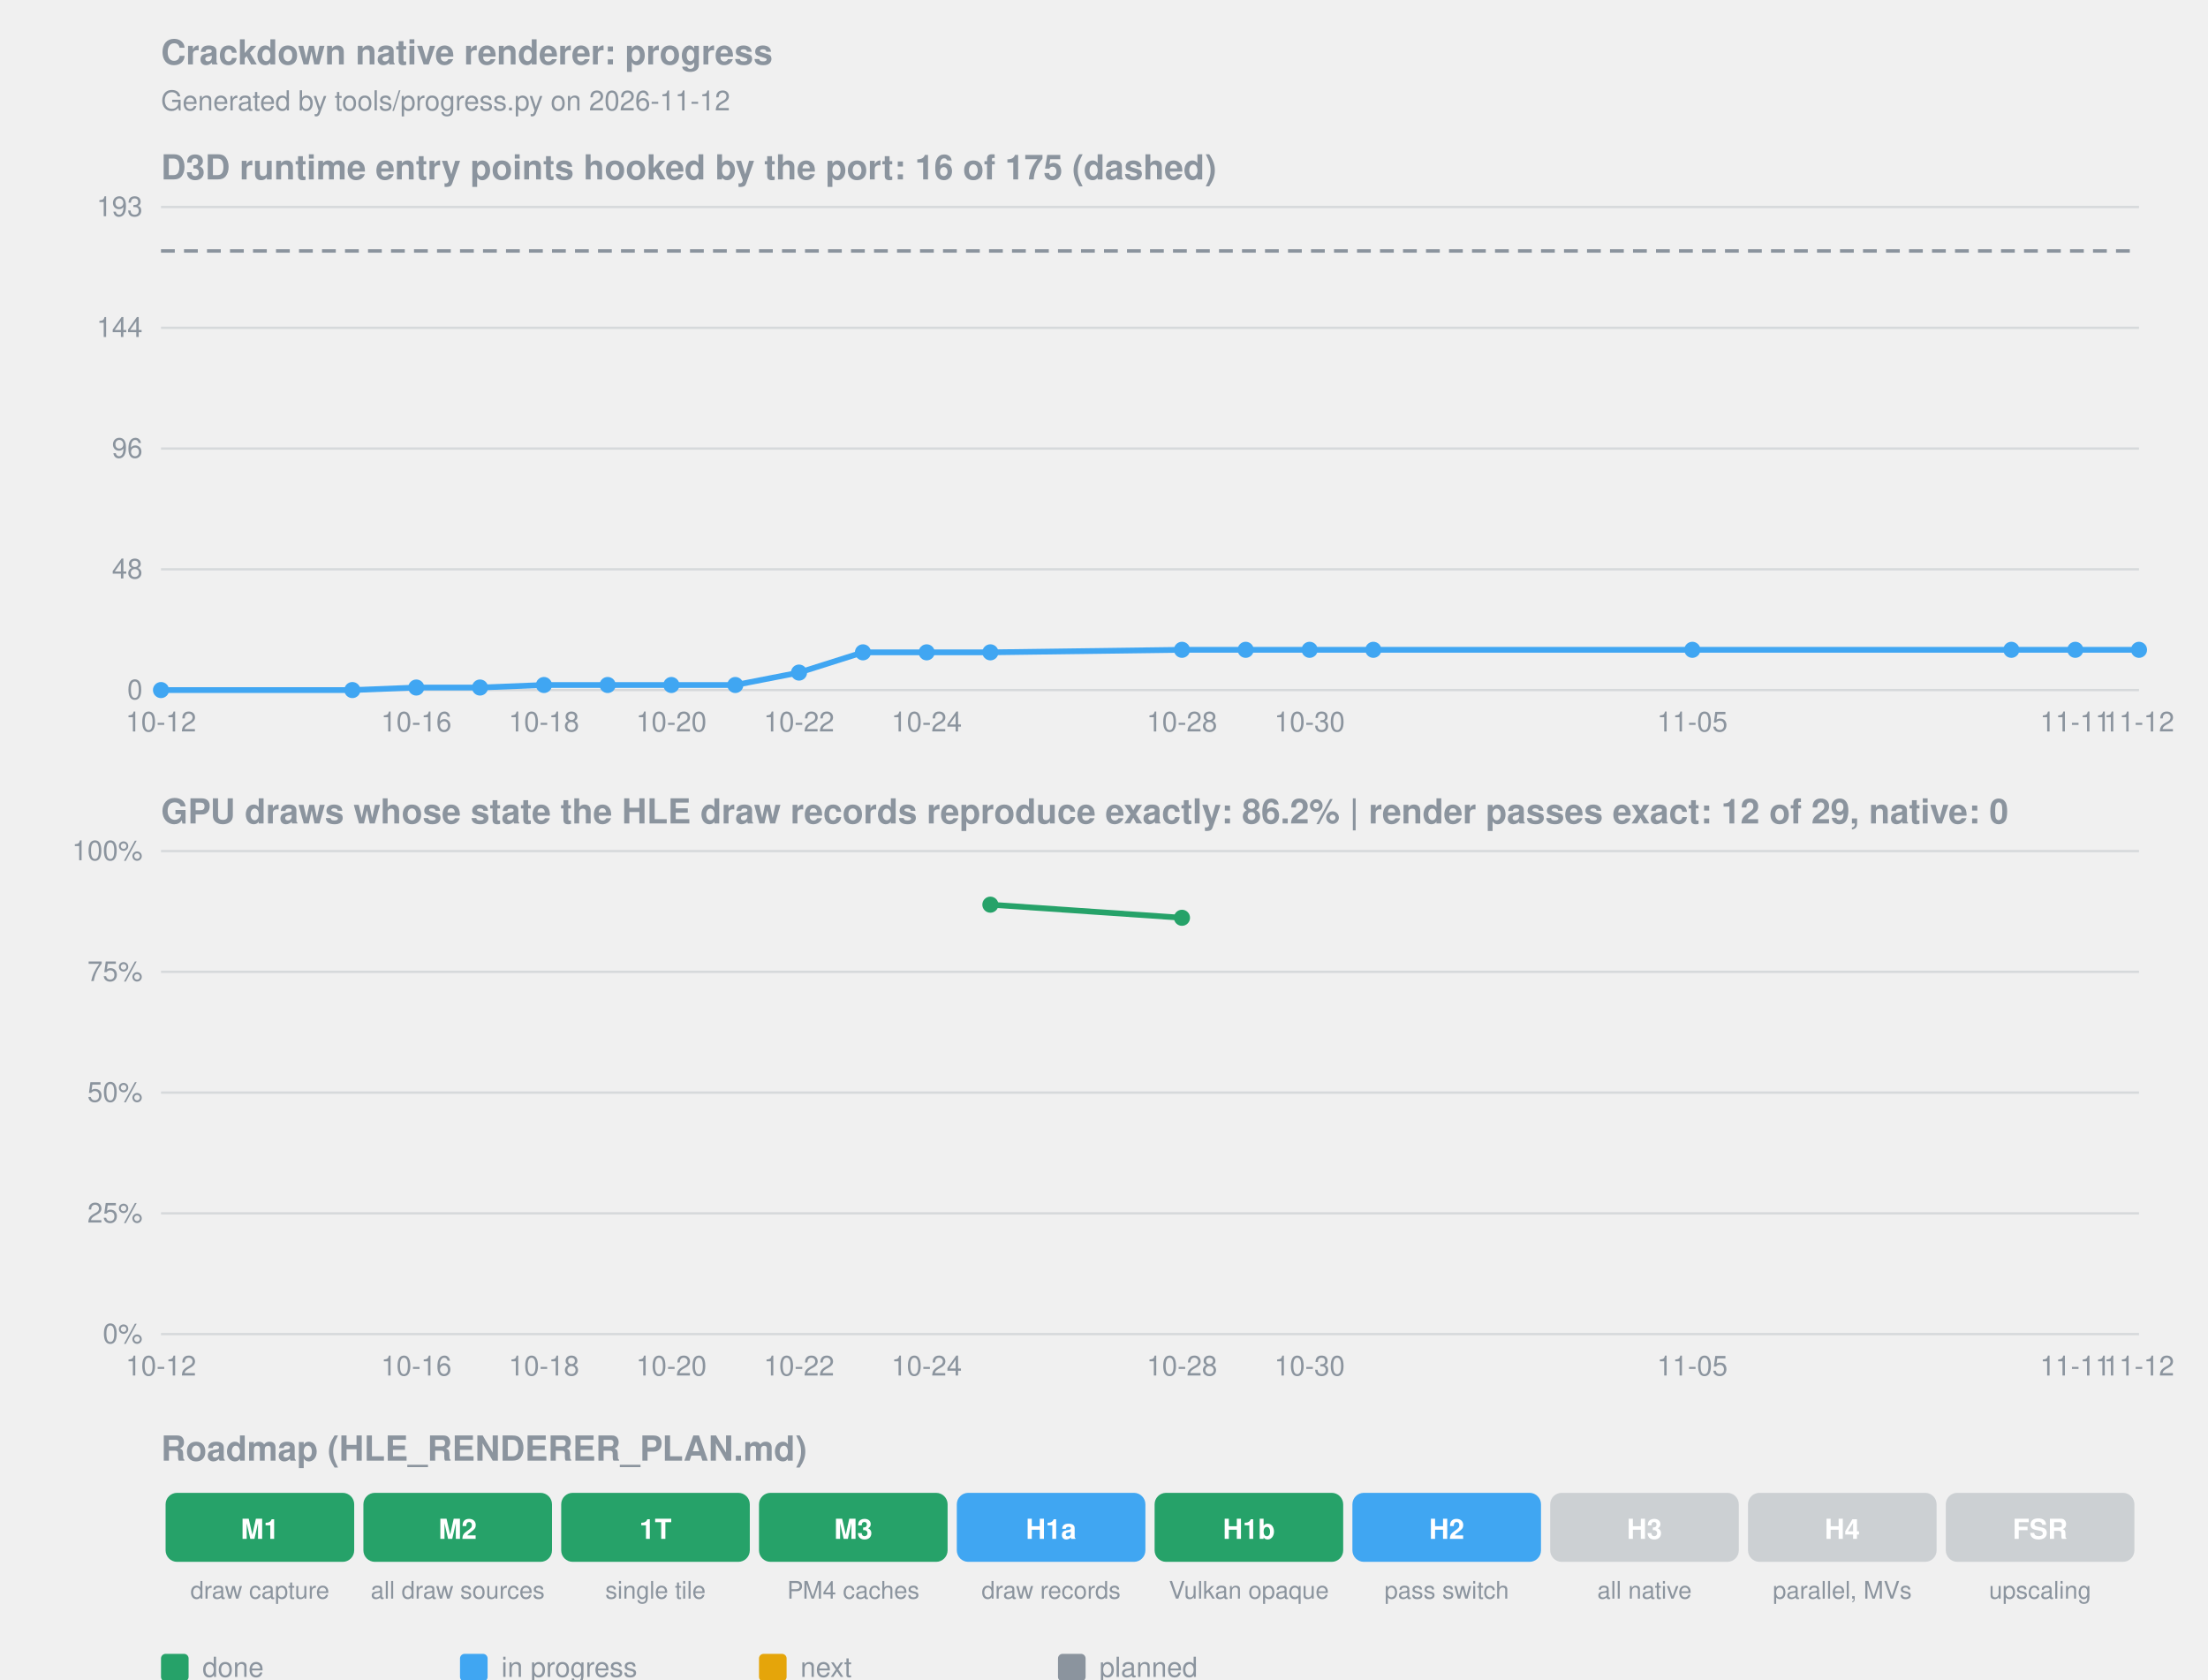
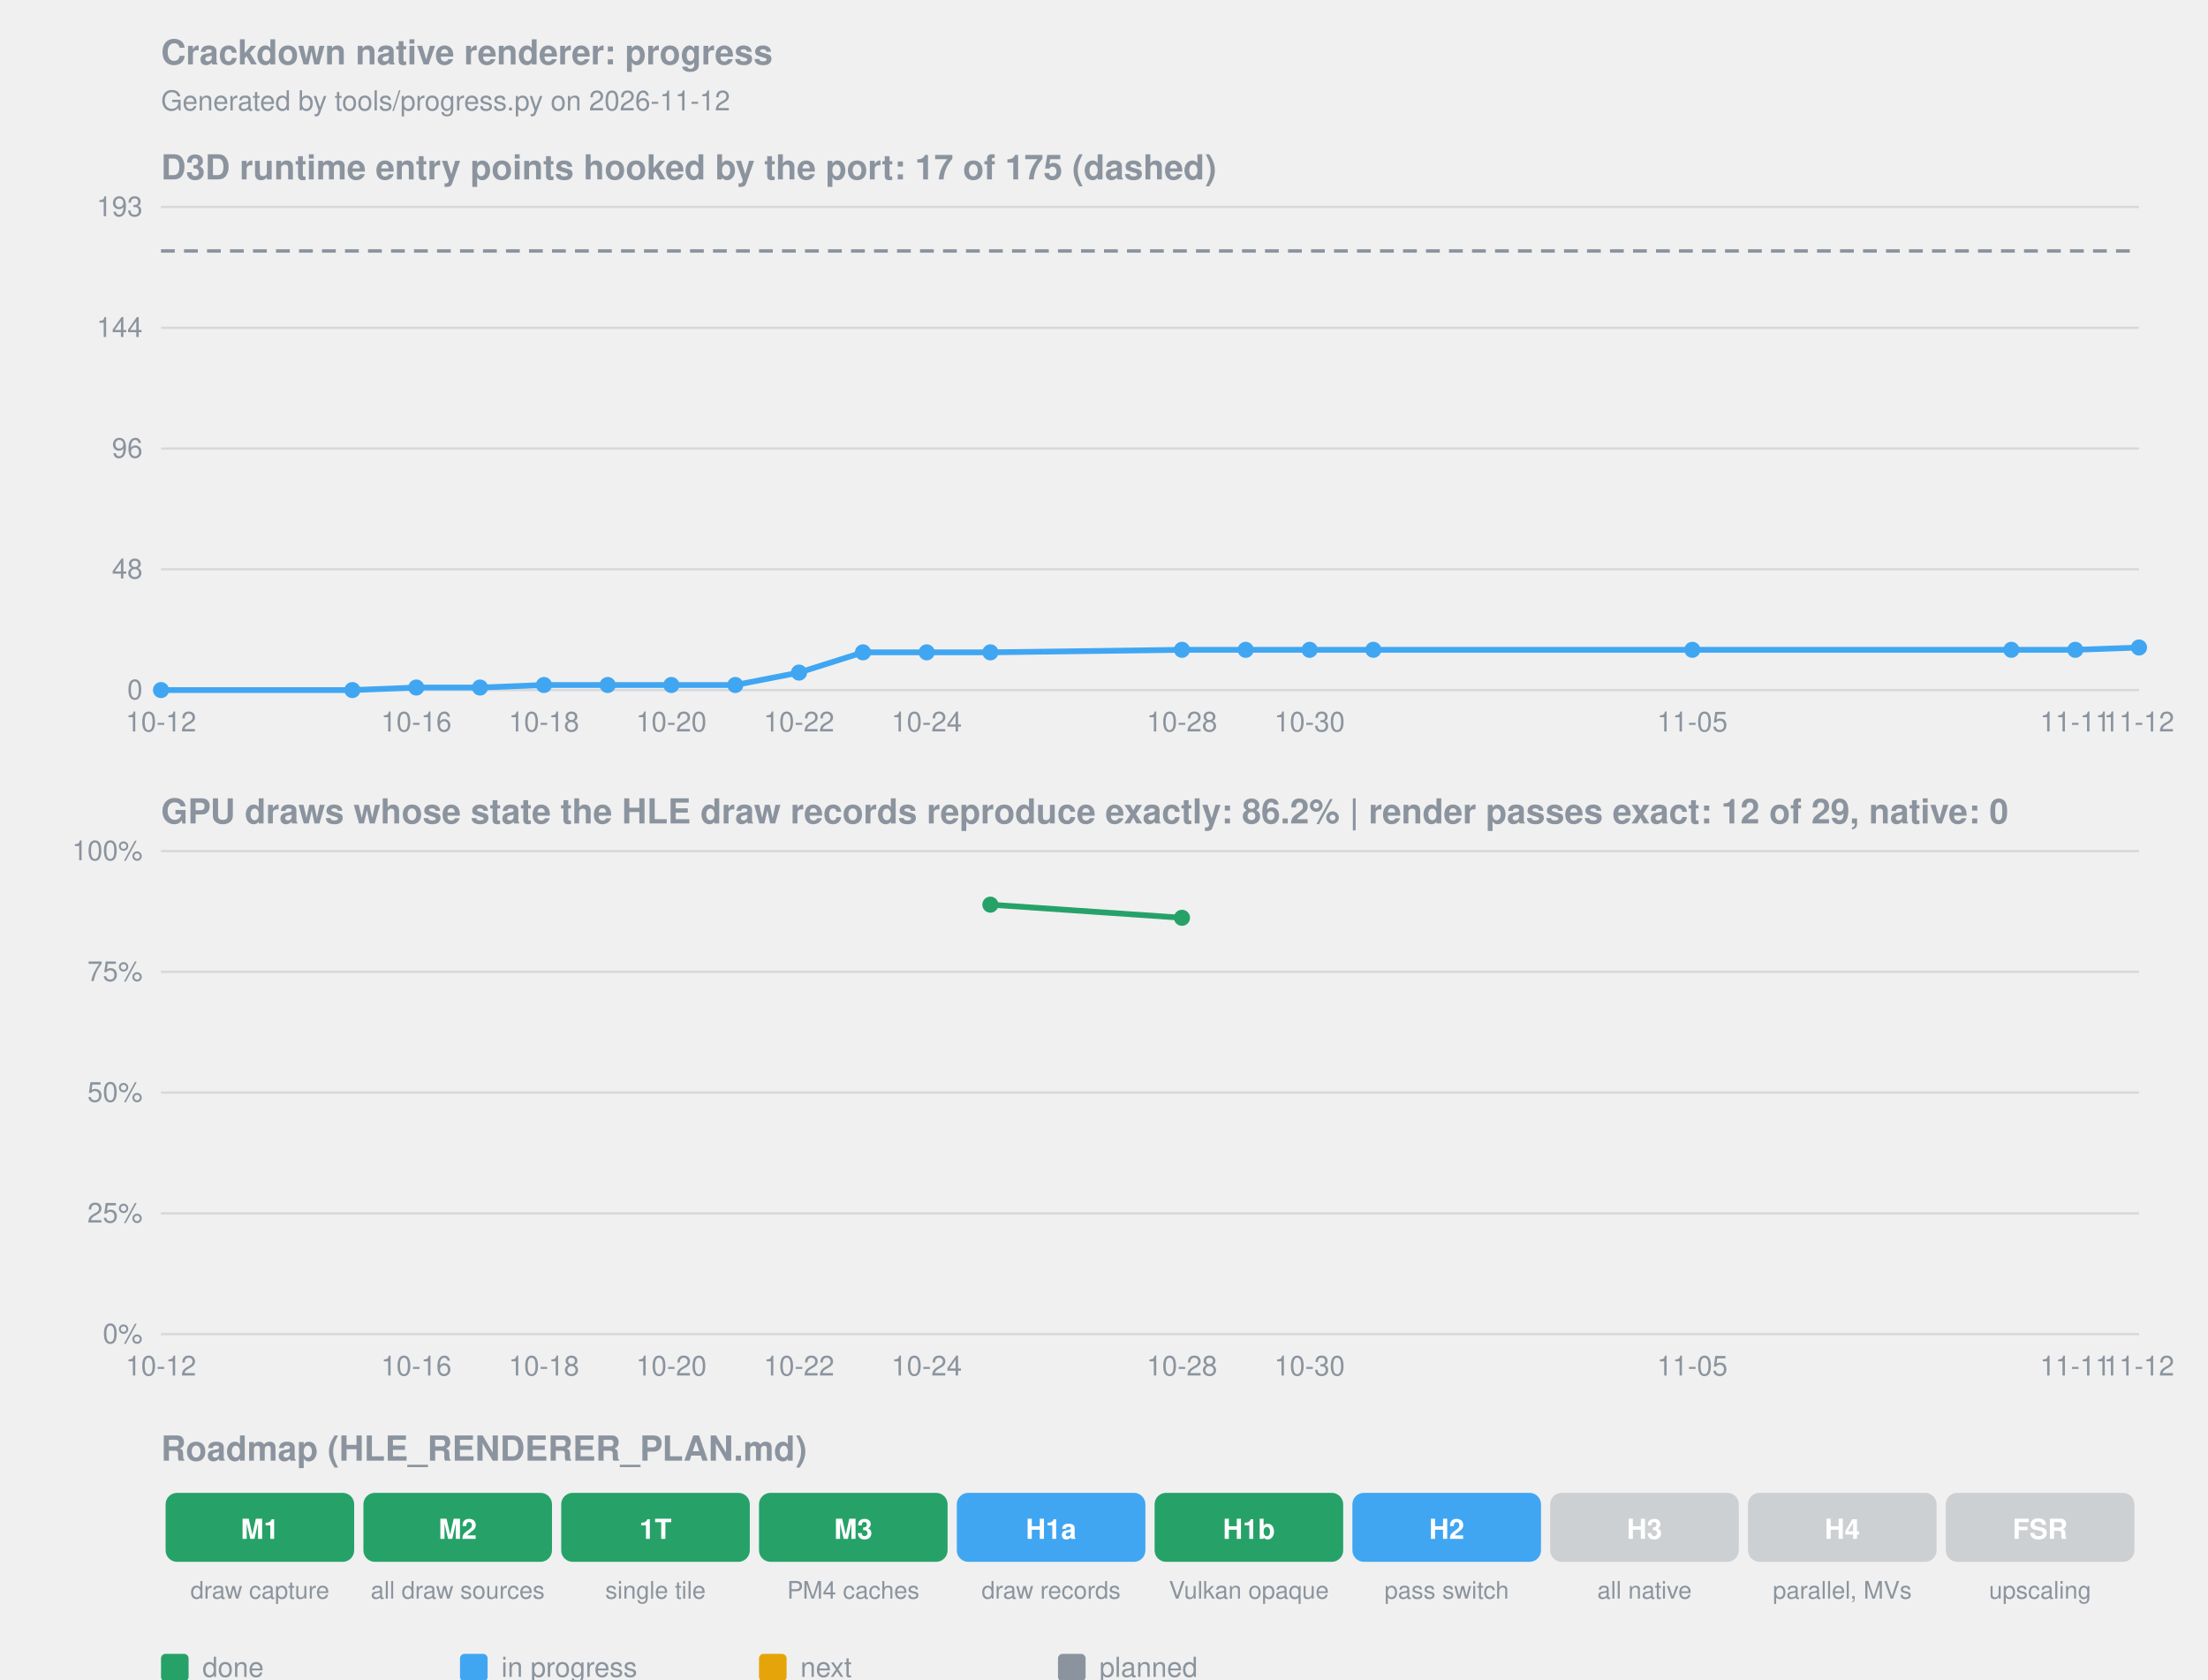
<svg xmlns="http://www.w3.org/2000/svg" width="960" height="730" viewBox="0 0 960 730" font-family="Segoe UI, Helvetica, Arial, sans-serif" font-size="12">
  <style>.t{fill:#8b949e}.h{fill:#8b949e;font-size:15px;font-weight:600}.g{stroke:#8b949e;stroke-opacity:.25}.a{fill:none;stroke:#40a6f2;stroke-width:2.5}.d{fill:none;stroke:#8b949e;stroke-width:1.5;stroke-dasharray:6 4}.m{fill:none;stroke:#26a269;stroke-width:2.5}</style>
  <text class="h" x="70" y="28">Crackdown native renderer: progress</text>
  <text class="t" x="70" y="48">Generated by tools/progress.py on 2026-11-12</text>
-   <text class="h" x="70" y="78">D3D runtime entry points hooked by the port: 16 of 175 (dashed)</text>
+   <text class="h" x="70" y="78">D3D runtime entry points hooked by the port: 17 of 175 (dashed)</text>
  <line class="g" x1="70" x2="930" y1="300.0" y2="300.0" />
  <text class="t" x="62" y="304.0" text-anchor="end">0</text>
  <line class="g" x1="70" x2="930" y1="247.5" y2="247.5" />
  <text class="t" x="62" y="251.5" text-anchor="end">48</text>
  <line class="g" x1="70" x2="930" y1="195.0" y2="195.0" />
  <text class="t" x="62" y="199.0" text-anchor="end">96</text>
  <line class="g" x1="70" x2="930" y1="142.5" y2="142.5" />
  <text class="t" x="62" y="146.5" text-anchor="end">144</text>
  <line class="g" x1="70" x2="930" y1="90.0" y2="90.0" />
  <text class="t" x="62" y="94.0" text-anchor="end">193</text>
  <line class="d" x1="70" x2="930" y1="109.1" y2="109.1" />
-   <polyline class="a" points="70.0,300.0 153.2,300.0 181.0,298.9 208.7,298.9 236.5,297.8 264.2,297.8 291.9,297.8 319.7,297.8 347.4,292.4 375.2,283.6 402.9,283.6 430.6,283.6 513.9,282.5 541.6,282.5 569.4,282.5 597.1,282.5 735.8,282.5 874.5,282.5 902.3,282.5 930.0,282.5" />
+   <polyline class="a" points="70.0,300.0 153.2,300.0 181.0,298.9 208.7,298.9 236.5,297.8 264.2,297.8 291.9,297.8 319.7,297.8 347.4,292.4 375.2,283.6 402.9,283.6 430.6,283.6 513.9,282.5 541.6,282.5 569.4,282.5 597.1,282.5 735.8,282.5 874.5,282.5 902.3,282.5 930.0,281.5" />
  <circle cx="70.0" cy="300.0" r="3.5" fill="#40a6f2" />
  <circle cx="153.2" cy="300.0" r="3.5" fill="#40a6f2" />
  <circle cx="181.0" cy="298.9" r="3.5" fill="#40a6f2" />
  <circle cx="208.7" cy="298.9" r="3.5" fill="#40a6f2" />
  <circle cx="236.5" cy="297.8" r="3.5" fill="#40a6f2" />
  <circle cx="264.2" cy="297.8" r="3.5" fill="#40a6f2" />
  <circle cx="291.9" cy="297.8" r="3.5" fill="#40a6f2" />
  <circle cx="319.7" cy="297.8" r="3.5" fill="#40a6f2" />
  <circle cx="347.4" cy="292.4" r="3.5" fill="#40a6f2" />
  <circle cx="375.2" cy="283.6" r="3.5" fill="#40a6f2" />
  <circle cx="402.9" cy="283.6" r="3.5" fill="#40a6f2" />
  <circle cx="430.6" cy="283.6" r="3.5" fill="#40a6f2" />
  <circle cx="513.9" cy="282.5" r="3.5" fill="#40a6f2" />
  <circle cx="541.6" cy="282.5" r="3.5" fill="#40a6f2" />
  <circle cx="569.4" cy="282.5" r="3.5" fill="#40a6f2" />
  <circle cx="597.1" cy="282.5" r="3.5" fill="#40a6f2" />
  <circle cx="735.8" cy="282.5" r="3.5" fill="#40a6f2" />
  <circle cx="874.5" cy="282.5" r="3.5" fill="#40a6f2" />
  <circle cx="902.3" cy="282.5" r="3.5" fill="#40a6f2" />
-   <circle cx="930.0" cy="282.5" r="3.5" fill="#40a6f2" />
+   <circle cx="930.0" cy="281.5" r="3.5" fill="#40a6f2" />
  <text class="t" x="70.0" y="318" text-anchor="middle">10-12</text>
  <text class="t" x="181.0" y="318" text-anchor="middle">10-16</text>
  <text class="t" x="236.5" y="318" text-anchor="middle">10-18</text>
  <text class="t" x="291.9" y="318" text-anchor="middle">10-20</text>
  <text class="t" x="347.4" y="318" text-anchor="middle">10-22</text>
  <text class="t" x="402.9" y="318" text-anchor="middle">10-24</text>
  <text class="t" x="513.9" y="318" text-anchor="middle">10-28</text>
  <text class="t" x="569.4" y="318" text-anchor="middle">10-30</text>
  <text class="t" x="735.8" y="318" text-anchor="middle">11-05</text>
  <text class="t" x="902.3" y="318" text-anchor="middle">11-11</text>
  <text class="t" x="930.0" y="318" text-anchor="middle">11-12</text>
  <text class="h" x="70" y="358">GPU draws whose state the HLE draw records reproduce exactly: 86.2%  |  render passes exact: 12 of 29, native: 0</text>
  <line class="g" x1="70" x2="930" y1="580.0" y2="580.0" />
  <text class="t" x="62" y="584.0" text-anchor="end">0%</text>
  <line class="g" x1="70" x2="930" y1="527.5" y2="527.5" />
  <text class="t" x="62" y="531.5" text-anchor="end">25%</text>
  <line class="g" x1="70" x2="930" y1="475.0" y2="475.0" />
  <text class="t" x="62" y="479.0" text-anchor="end">50%</text>
  <line class="g" x1="70" x2="930" y1="422.5" y2="422.5" />
  <text class="t" x="62" y="426.5" text-anchor="end">75%</text>
  <line class="g" x1="70" x2="930" y1="370.0" y2="370.0" />
  <text class="t" x="62" y="374.0" text-anchor="end">100%</text>
  <polyline class="m" points="430.6,393.3 513.9,399.0" />
  <circle cx="430.6" cy="393.3" r="3.5" fill="#26a269" />
  <circle cx="513.9" cy="399.0" r="3.5" fill="#26a269" />
  <text class="t" x="70.0" y="598" text-anchor="middle">10-12</text>
  <text class="t" x="181.0" y="598" text-anchor="middle">10-16</text>
  <text class="t" x="236.5" y="598" text-anchor="middle">10-18</text>
  <text class="t" x="291.9" y="598" text-anchor="middle">10-20</text>
  <text class="t" x="347.4" y="598" text-anchor="middle">10-22</text>
  <text class="t" x="402.9" y="598" text-anchor="middle">10-24</text>
  <text class="t" x="513.9" y="598" text-anchor="middle">10-28</text>
  <text class="t" x="569.4" y="598" text-anchor="middle">10-30</text>
  <text class="t" x="735.8" y="598" text-anchor="middle">11-05</text>
  <text class="t" x="902.3" y="598" text-anchor="middle">11-11</text>
  <text class="t" x="930.0" y="598" text-anchor="middle">11-12</text>
  <text class="h" x="70" y="635">Roadmap (HLE_RENDERER_PLAN.md)</text>
  <rect x="72.0" y="649" width="82.0" height="30" rx="5" fill="#26a269" fill-opacity="1" />
  <text x="113.0" y="669" text-anchor="middle" fill="#ffffff" font-weight="600">M1</text>
  <text class="t" x="113.0" y="695" text-anchor="middle" font-size="10.5">draw capture</text>
  <rect x="158.0" y="649" width="82.0" height="30" rx="5" fill="#26a269" fill-opacity="1" />
  <text x="199.0" y="669" text-anchor="middle" fill="#ffffff" font-weight="600">M2</text>
  <text class="t" x="199.0" y="695" text-anchor="middle" font-size="10.5">all draw sources</text>
  <rect x="244.0" y="649" width="82.0" height="30" rx="5" fill="#26a269" fill-opacity="1" />
  <text x="285.0" y="669" text-anchor="middle" fill="#ffffff" font-weight="600">1T</text>
  <text class="t" x="285.0" y="695" text-anchor="middle" font-size="10.5">single tile</text>
  <rect x="330.0" y="649" width="82.0" height="30" rx="5" fill="#26a269" fill-opacity="1" />
  <text x="371.0" y="669" text-anchor="middle" fill="#ffffff" font-weight="600">M3</text>
  <text class="t" x="371.0" y="695" text-anchor="middle" font-size="10.5">PM4 caches</text>
  <rect x="416.0" y="649" width="82.0" height="30" rx="5" fill="#40a6f2" fill-opacity="1" />
  <text x="457.0" y="669" text-anchor="middle" fill="#ffffff" font-weight="600">H1a</text>
  <text class="t" x="457.0" y="695" text-anchor="middle" font-size="10.5">draw records</text>
  <rect x="502.0" y="649" width="82.0" height="30" rx="5" fill="#26a269" fill-opacity="1" />
  <text x="543.0" y="669" text-anchor="middle" fill="#ffffff" font-weight="600">H1b</text>
  <text class="t" x="543.0" y="695" text-anchor="middle" font-size="10.5">Vulkan opaque</text>
  <rect x="588.0" y="649" width="82.0" height="30" rx="5" fill="#40a6f2" fill-opacity="1" />
  <text x="629.0" y="669" text-anchor="middle" fill="#ffffff" font-weight="600">H2</text>
  <text class="t" x="629.0" y="695" text-anchor="middle" font-size="10.5">pass switch</text>
  <rect x="674.0" y="649" width="82.0" height="30" rx="5" fill="#8b949e" fill-opacity=".35" />
  <text x="715.0" y="669" text-anchor="middle" fill="#ffffff" font-weight="600">H3</text>
  <text class="t" x="715.0" y="695" text-anchor="middle" font-size="10.5">all native</text>
  <rect x="760.0" y="649" width="82.0" height="30" rx="5" fill="#8b949e" fill-opacity=".35" />
  <text x="801.0" y="669" text-anchor="middle" fill="#ffffff" font-weight="600">H4</text>
  <text class="t" x="801.0" y="695" text-anchor="middle" font-size="10.5">parallel, MVs</text>
  <rect x="846.0" y="649" width="82.0" height="30" rx="5" fill="#8b949e" fill-opacity=".35" />
  <text x="887.0" y="669" text-anchor="middle" fill="#ffffff" font-weight="600">FSR</text>
  <text class="t" x="887.0" y="695" text-anchor="middle" font-size="10.5">upscaling</text>
  <rect x="70" y="719" width="12" height="12" rx="2" fill="#26a269" />
  <text class="t" x="88" y="729">done</text>
  <rect x="200" y="719" width="12" height="12" rx="2" fill="#40a6f2" />
  <text class="t" x="218" y="729">in progress</text>
  <rect x="330" y="719" width="12" height="12" rx="2" fill="#e5a50a" />
  <text class="t" x="348" y="729">next</text>
  <rect x="460" y="719" width="12" height="12" rx="2" fill="#8b949e" />
  <text class="t" x="478" y="729">planned</text>
</svg>
